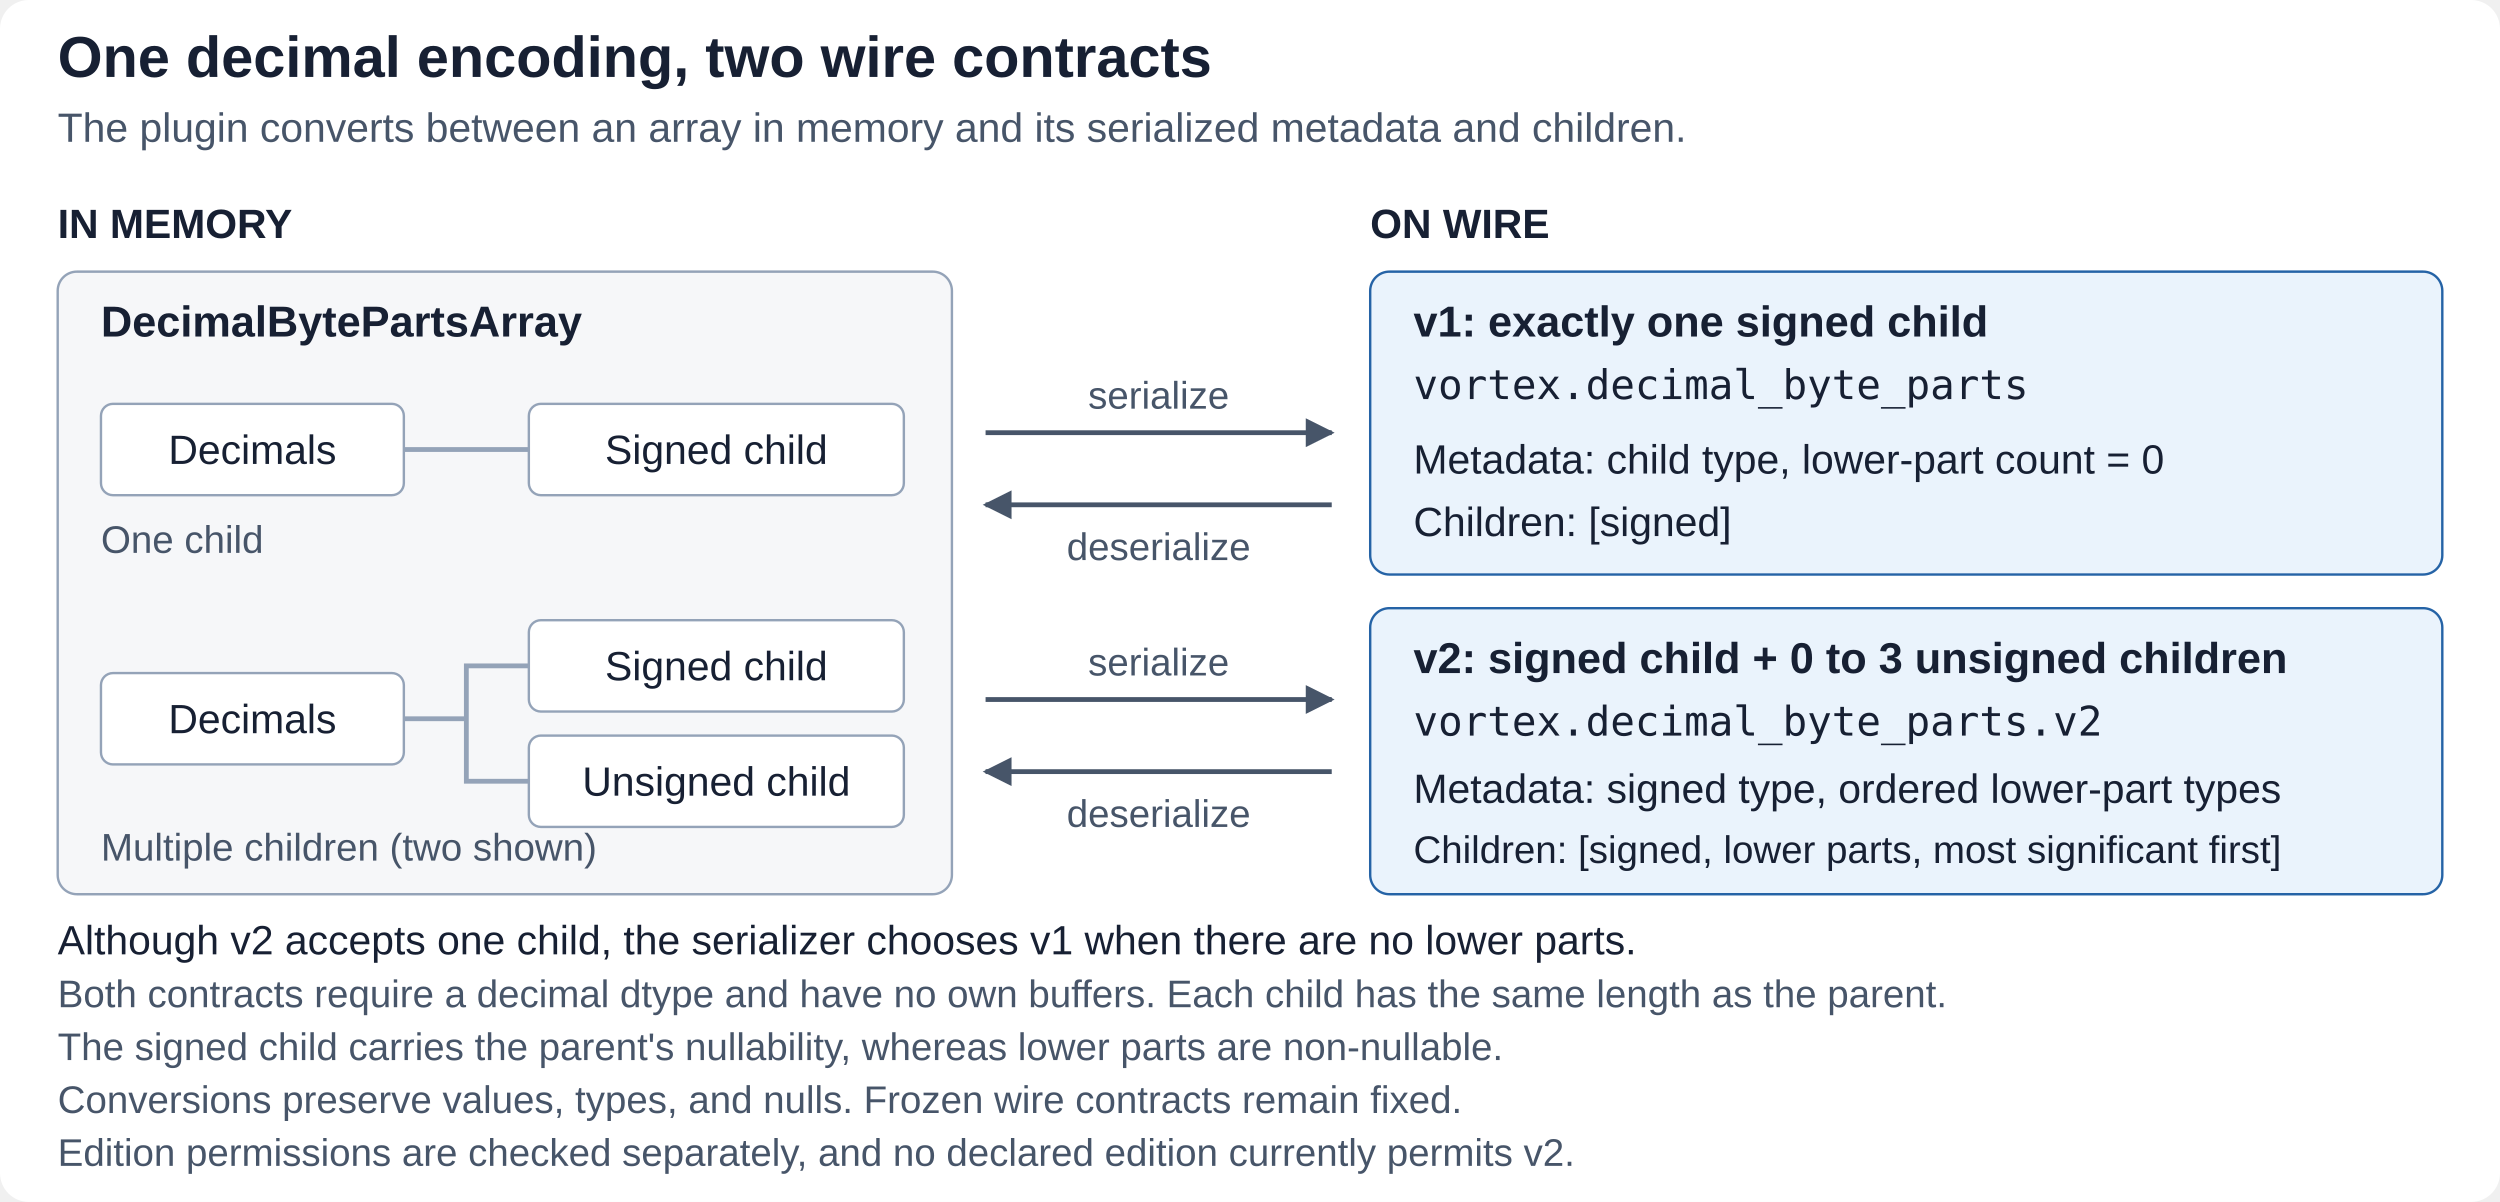
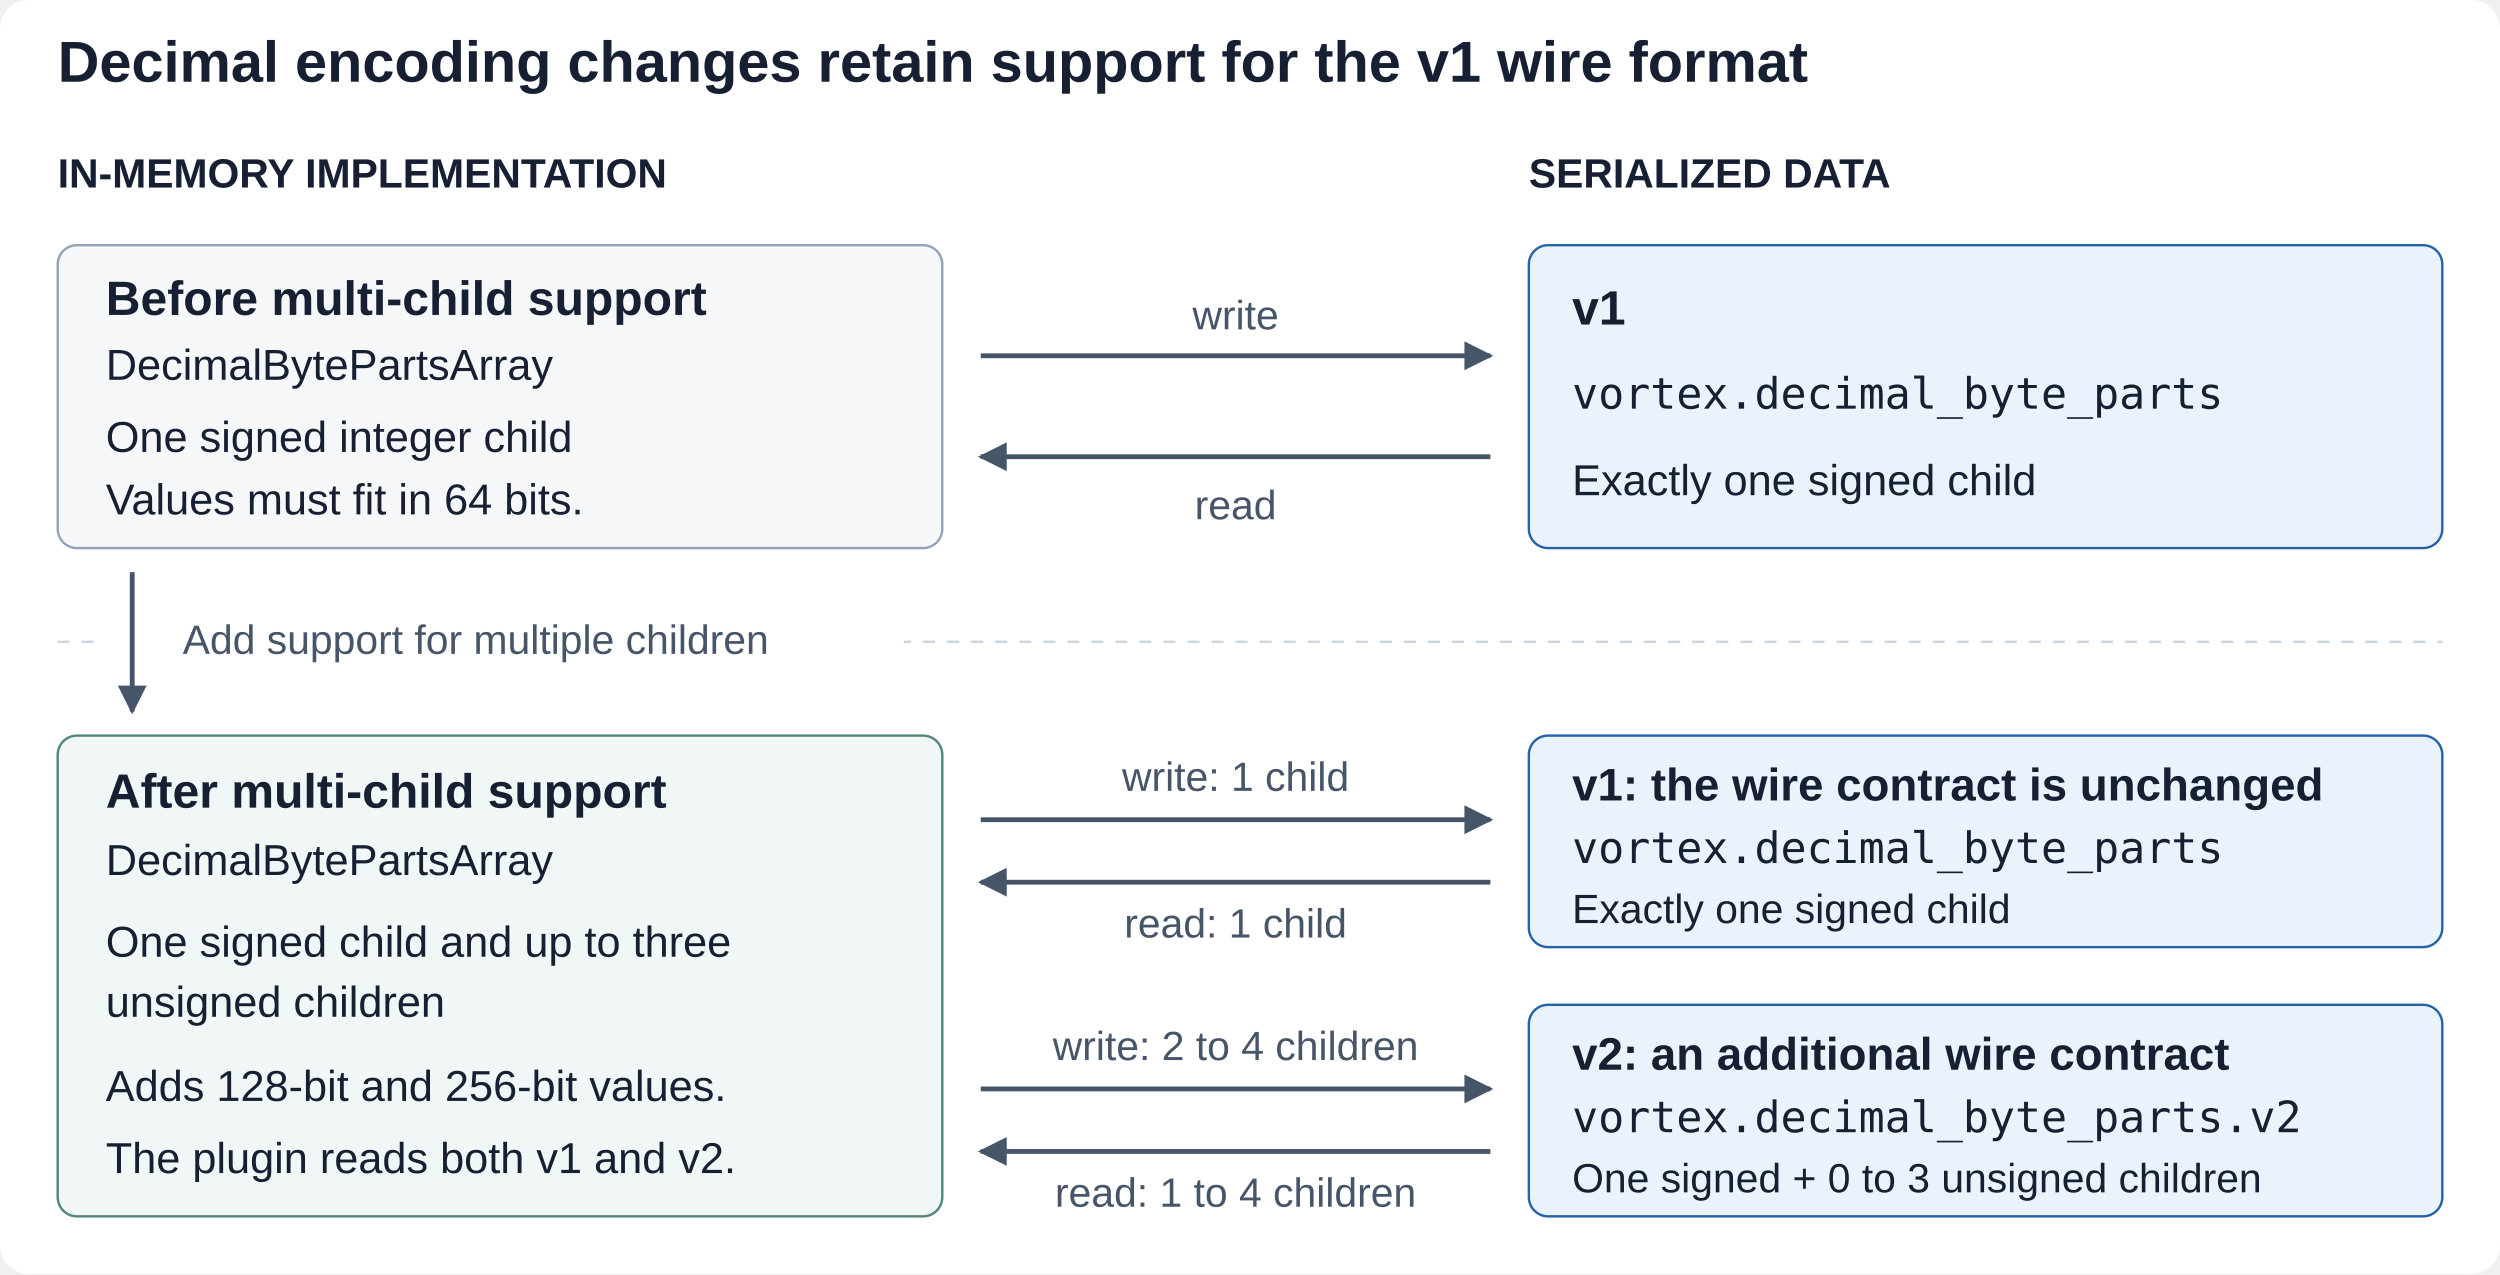
- <svg xmlns="http://www.w3.org/2000/svg" width="1040" height="500" viewBox="0 0 1040 500" role="img" aria-labelledby="title description">
+ <svg xmlns="http://www.w3.org/2000/svg" width="1040" height="530" viewBox="0 0 1040 530" role="img" aria-labelledby="title description">
  <defs>
    <marker id="arrow" viewBox="0 0 10 10" refX="9" refY="5" markerWidth="6" markerHeight="6" orient="auto-start-reverse">
      <path d="M 0 0 L 10 5 L 0 10 Z" fill="#475569" />
    </marker>
  </defs>
-   <rect width="1040" height="500" rx="12" fill="#ffffff" />
+   <rect width="1040" height="530" rx="12" fill="#ffffff" />
  <g font-family="Arial, Helvetica, sans-serif" fill="#172033">
-     <text x="24" y="32" font-size="24" font-weight="bold">One decimal encoding, two wire contracts</text>
-     <text x="24" y="59" font-size="17" fill="#475569">The plugin converts between an array in memory and its serialized metadata and children.</text>
-     <text x="24" y="99" font-size="17" font-weight="bold">IN MEMORY</text>
-     <text x="570" y="99" font-size="17" font-weight="bold">ON WIRE</text>
-     <rect x="24" y="113" width="372" height="259" rx="8" fill="#f6f7f9" stroke="#94a3b8" />
-     <text x="42" y="140" font-size="18" font-weight="bold">DecimalBytePartsArray</text>
-     <path d="M 168 187 H 220" fill="none" stroke="#94a3b8" stroke-width="2" />
-     <path d="M 168 299 H 194 V 277 H 220 M 194 299 V 325 H 220" fill="none" stroke="#94a3b8" stroke-width="2" />
-     <rect x="42" y="168" width="126" height="38" rx="5" fill="#ffffff" stroke="#94a3b8" />
-     <rect x="220" y="168" width="156" height="38" rx="5" fill="#ffffff" stroke="#94a3b8" />
-     <rect x="42" y="280" width="126" height="38" rx="5" fill="#ffffff" stroke="#94a3b8" />
-     <rect x="220" y="258" width="156" height="38" rx="5" fill="#ffffff" stroke="#94a3b8" />
-     <rect x="220" y="306" width="156" height="38" rx="5" fill="#ffffff" stroke="#94a3b8" />
-     <text x="105" y="193" font-size="17" text-anchor="middle">Decimals</text>
-     <text x="298" y="193" font-size="17" text-anchor="middle">Signed child</text>
-     <text x="105" y="305" font-size="17" text-anchor="middle">Decimals</text>
-     <text x="298" y="283" font-size="17" text-anchor="middle">Signed child</text>
-     <text x="298" y="331" font-size="17" text-anchor="middle">Unsigned child</text>
-     <text x="42" y="230" font-size="16" fill="#475569">One child</text>
-     <text x="42" y="358" font-size="16" fill="#475569">Multiple children (two shown)</text>
-     <path d="M 410 180 H 554" fill="none" stroke="#475569" stroke-width="2" marker-end="url(#arrow)" />
-     <path d="M 554 210 H 410" fill="none" stroke="#475569" stroke-width="2" marker-end="url(#arrow)" />
-     <path d="M 410 291 H 554" fill="none" stroke="#475569" stroke-width="2" marker-end="url(#arrow)" />
-     <path d="M 554 321 H 410" fill="none" stroke="#475569" stroke-width="2" marker-end="url(#arrow)" />
-     <text x="482" y="170" font-size="16" fill="#475569" text-anchor="middle">serialize</text>
-     <text x="482" y="233" font-size="16" fill="#475569" text-anchor="middle">deserialize</text>
-     <text x="482" y="281" font-size="16" fill="#475569" text-anchor="middle">serialize</text>
-     <text x="482" y="344" font-size="16" fill="#475569" text-anchor="middle">deserialize</text>
-     <rect x="570" y="113" width="446" height="126" rx="8" fill="#eaf3fc" stroke="#2563a6" />
-     <text x="588" y="140" font-size="18" font-weight="bold">v1: exactly one signed child</text>
-     <text x="588" y="166" font-size="17" font-family="monospace">vortex.decimal_byte_parts</text>
-     <text x="588" y="197" font-size="17">Metadata: child type, lower-part count = 0</text>
-     <text x="588" y="223" font-size="17">Children: [signed]</text>
-     <rect x="570" y="253" width="446" height="119" rx="8" fill="#eaf3fc" stroke="#2563a6" />
-     <text x="588" y="280" font-size="18" font-weight="bold">v2: signed child + 0 to 3 unsigned children</text>
-     <text x="588" y="306" font-size="17" font-family="monospace">vortex.decimal_byte_parts.v2</text>
-     <text x="588" y="334" font-size="17">Metadata: signed type, ordered lower-part types</text>
-     <text x="588" y="359" font-size="16">Children: [signed, lower parts, most significant first]</text>
-     <text x="24" y="397" font-size="17">Although v2 accepts one child, the serializer chooses v1 when there are no lower parts.</text>
-     <text x="24" y="419" font-size="16" fill="#475569">Both contracts require a decimal dtype and have no own buffers. Each child has the same length as the parent.</text>
-     <text x="24" y="441" font-size="16" fill="#475569">The signed child carries the parent's nullability, whereas lower parts are non-nullable.</text>
-     <text x="24" y="463" font-size="16" fill="#475569">Conversions preserve values, types, and nulls. Frozen wire contracts remain fixed.</text>
-     <text x="24" y="485" font-size="16" fill="#475569">Edition permissions are checked separately, and no declared edition currently permits v2.</text>
+     <text x="24" y="34" font-size="24" font-weight="bold">Decimal encoding changes retain support for the v1 wire format</text>
+     <text x="24" y="78" font-size="17" font-weight="bold">IN-MEMORY IMPLEMENTATION</text>
+     <text x="636" y="78" font-size="17" font-weight="bold">SERIALIZED DATA</text>
+     <rect x="24" y="102" width="368" height="126" rx="8" fill="#f6f7f9" stroke="#94a3b8" />
+     <text x="44" y="131" font-size="20" font-weight="bold">Before multi-child support</text>
+     <text x="44" y="158" font-size="18">DecimalBytePartsArray</text>
+     <text x="44" y="188" font-size="18">One signed integer child</text>
+     <text x="44" y="214" font-size="18">Values must fit in 64 bits.</text>
+     <rect x="636" y="102" width="380" height="126" rx="8" fill="#eaf3fc" stroke="#2563a6" />
+     <text x="654" y="135" font-size="20" font-weight="bold">v1</text>
+     <text x="654" y="170" font-size="18" font-family="monospace">vortex.decimal_byte_parts</text>
+     <text x="654" y="206" font-size="18">Exactly one signed child</text>
+     <g fill="none" stroke="#475569" stroke-width="2" marker-end="url(#arrow)">
+       <path d="M 408 148 H 620" />
+       <path d="M 620 190 H 408" />
+     </g>
+     <g font-size="17" fill="#475569" text-anchor="middle">
+       <text x="514" y="137">write</text>
+       <text x="514" y="216">read</text>
+     </g>
+     <path d="M 24 267 H 1016" stroke="#cbd5e1" stroke-dasharray="5 5" />
+     <rect x="40" y="246" width="336" height="40" fill="#ffffff" />
+     <path d="M 55 238 V 296" fill="none" stroke="#475569" stroke-width="2" marker-end="url(#arrow)" />
+     <text x="76" y="272" font-size="17" fill="#475569">Add support for multiple children</text>
+     <rect x="24" y="306" width="368" height="200" rx="8" fill="#f0f7f6" stroke="#52867f" />
+     <text x="44" y="336" font-size="20" font-weight="bold">After multi-child support</text>
+     <text x="44" y="364" font-size="18">DecimalBytePartsArray</text>
+     <text x="44" y="398" font-size="18">One signed child and up to three</text>
+     <text x="44" y="423" font-size="18">unsigned children</text>
+     <text x="44" y="458" font-size="18">Adds 128-bit and 256-bit values.</text>
+     <text x="44" y="488" font-size="18">The plugin reads both v1 and v2.</text>
+     <rect x="636" y="306" width="380" height="88" rx="8" fill="#eaf3fc" stroke="#2563a6" />
+     <text x="654" y="333" font-size="19" font-weight="bold">v1: the wire contract is unchanged</text>
+     <text x="654" y="359" font-size="18" font-family="monospace">vortex.decimal_byte_parts</text>
+     <text x="654" y="384" font-size="17">Exactly one signed child</text>
+     <rect x="636" y="418" width="380" height="88" rx="8" fill="#eaf3fc" stroke="#2563a6" />
+     <text x="654" y="445" font-size="19" font-weight="bold">v2: an additional wire contract</text>
+     <text x="654" y="471" font-size="18" font-family="monospace">vortex.decimal_byte_parts.v2</text>
+     <text x="654" y="496" font-size="17">One signed + 0 to 3 unsigned children</text>
+     <g fill="none" stroke="#475569" stroke-width="2" marker-end="url(#arrow)">
+       <path d="M 408 341 H 620" />
+       <path d="M 620 367 H 408" />
+       <path d="M 408 453 H 620" />
+       <path d="M 620 479 H 408" />
+     </g>
+     <g font-size="17" fill="#475569" text-anchor="middle">
+       <text x="514" y="329">write: 1 child</text>
+       <text x="514" y="390">read: 1 child</text>
+       <text x="514" y="441">write: 2 to 4 children</text>
+       <text x="514" y="502">read: 1 to 4 children</text>
+     </g>
  </g>
</svg>
